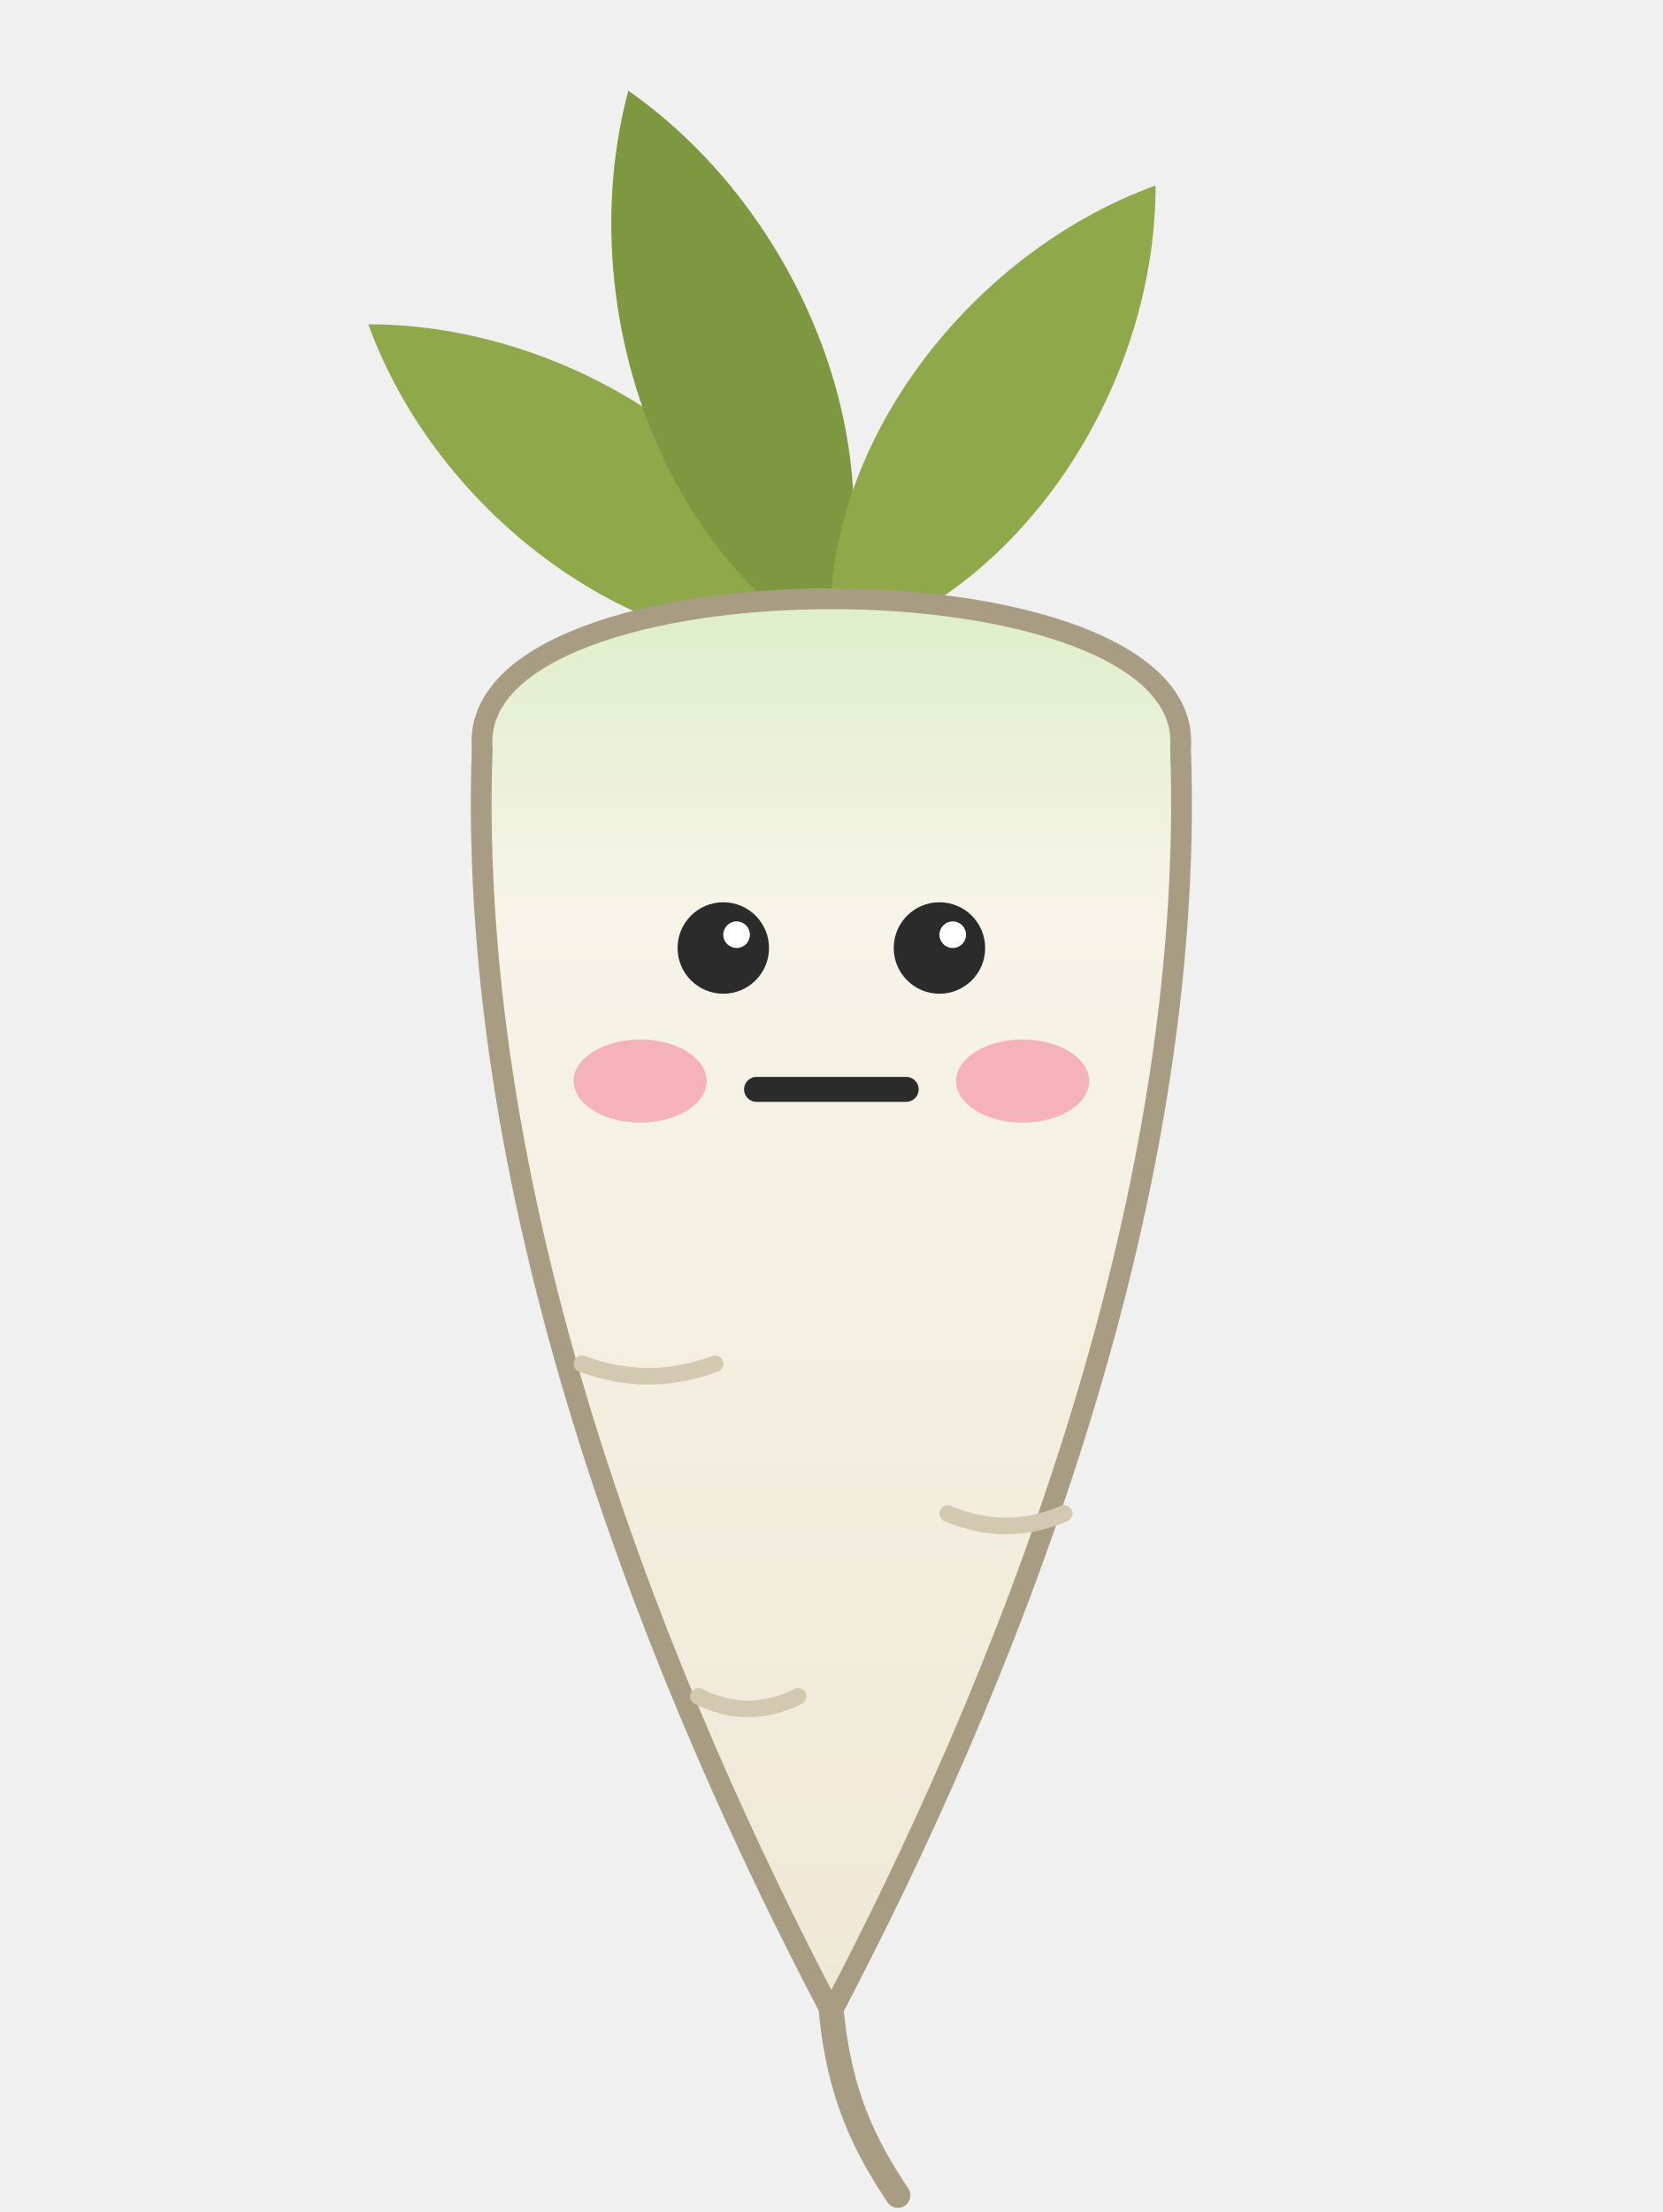
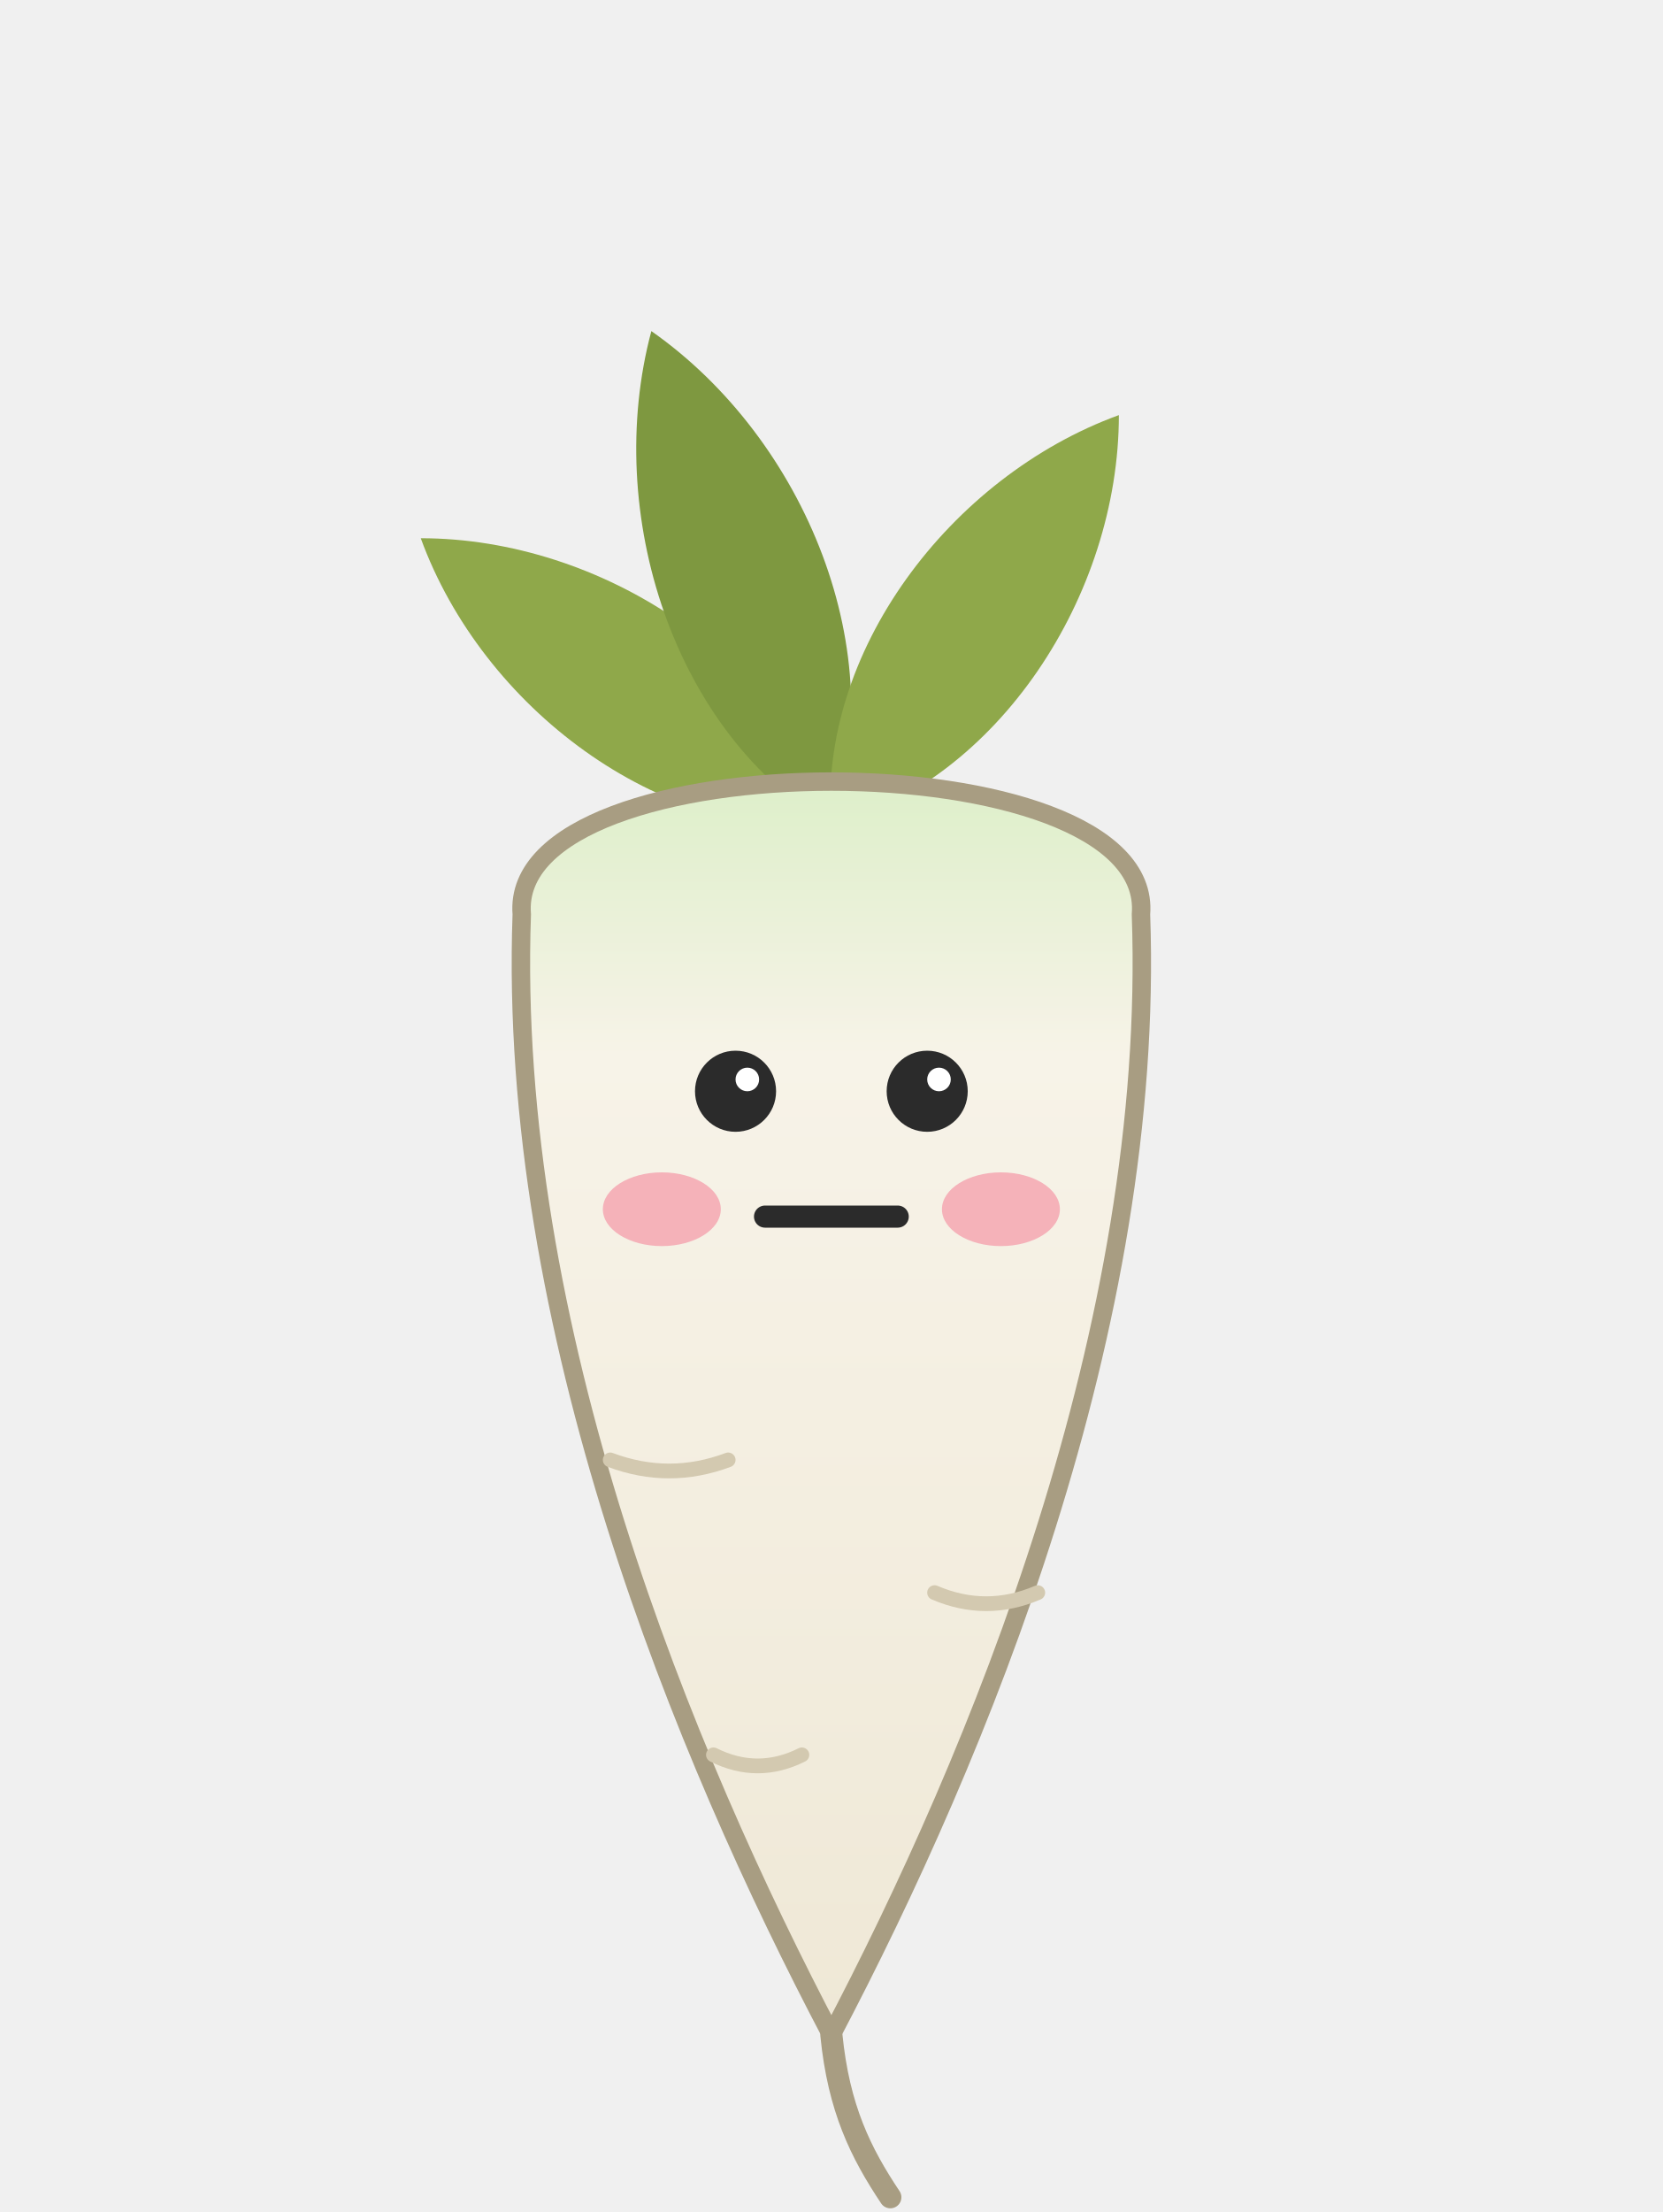
- <svg xmlns="http://www.w3.org/2000/svg" viewBox="0 0 200 266" width="200" height="266" role="img" aria-label="Rettich soon">
+ <svg xmlns="http://www.w3.org/2000/svg" viewBox="0 -34 200 300" width="200" height="266" role="img" aria-label="Rettich soon">
  <defs>
    <linearGradient id="rettichsoong" x1="0" y1="0" x2="0" y2="1">
      <stop offset="0" stop-color="#DDEFC9" />
      <stop offset="0.22" stop-color="#F7F3E8" />
      <stop offset="1" stop-color="#EFE8D6" />
    </linearGradient>
  </defs>
  <g transform="translate(0,6)">
    <g transform="translate(100,72)">
      <path d="M0,0 C-15,-18 -14,-48 0,-68 C14,-48 15,-18 0,0 Z" fill="#8FA84A" transform="rotate(-55) scale(1)" />
      <path d="M0,0 C-15,-18 -14,-48 0,-68 C14,-48 15,-18 0,0 Z" fill="#7E9840" transform="rotate(-20) scale(1.05)" />
      <path d="M0,0 C-15,-18 -14,-48 0,-68 C14,-48 15,-18 0,0 Z" fill="#8FA84A" transform="rotate(35) scale(1)" />
    </g>
    <path d="M58,84 C56,60 144,60 142,84 C144,140 120,198 100,236 C80,198 56,140 58,84 Z" fill="url(#rettichsoong)" stroke="#A89D82" stroke-width="2.5" stroke-linejoin="round" />
    <path d="M100,236 C101,246 104,252 108,258" fill="none" stroke="#A89D82" stroke-width="3" stroke-linecap="round" />
    <path d="M70,158 Q78,161 86,158 M114,176 Q121,179 128,176 M84,198 Q90,201 96,198" fill="none" stroke="#D3C9B0" stroke-width="2" stroke-linecap="round" />
    <ellipse cx="77" cy="124" rx="8" ry="5" fill="#F4A7B2" opacity="0.85" />
    <ellipse cx="123" cy="124" rx="8" ry="5" fill="#F4A7B2" opacity="0.85" />
    <circle cx="87" cy="108" r="5.5" fill="#2B2B2B" />
    <circle cx="113" cy="108" r="5.5" fill="#2B2B2B" />
    <circle cx="88.6" cy="106.4" r="1.6" fill="#fff" />
    <circle cx="114.6" cy="106.4" r="1.6" fill="#fff" />
    <path d="M91,125 L109,125" fill="none" stroke="#2B2B2B" stroke-width="3" stroke-linecap="round" />
  </g>
</svg>
